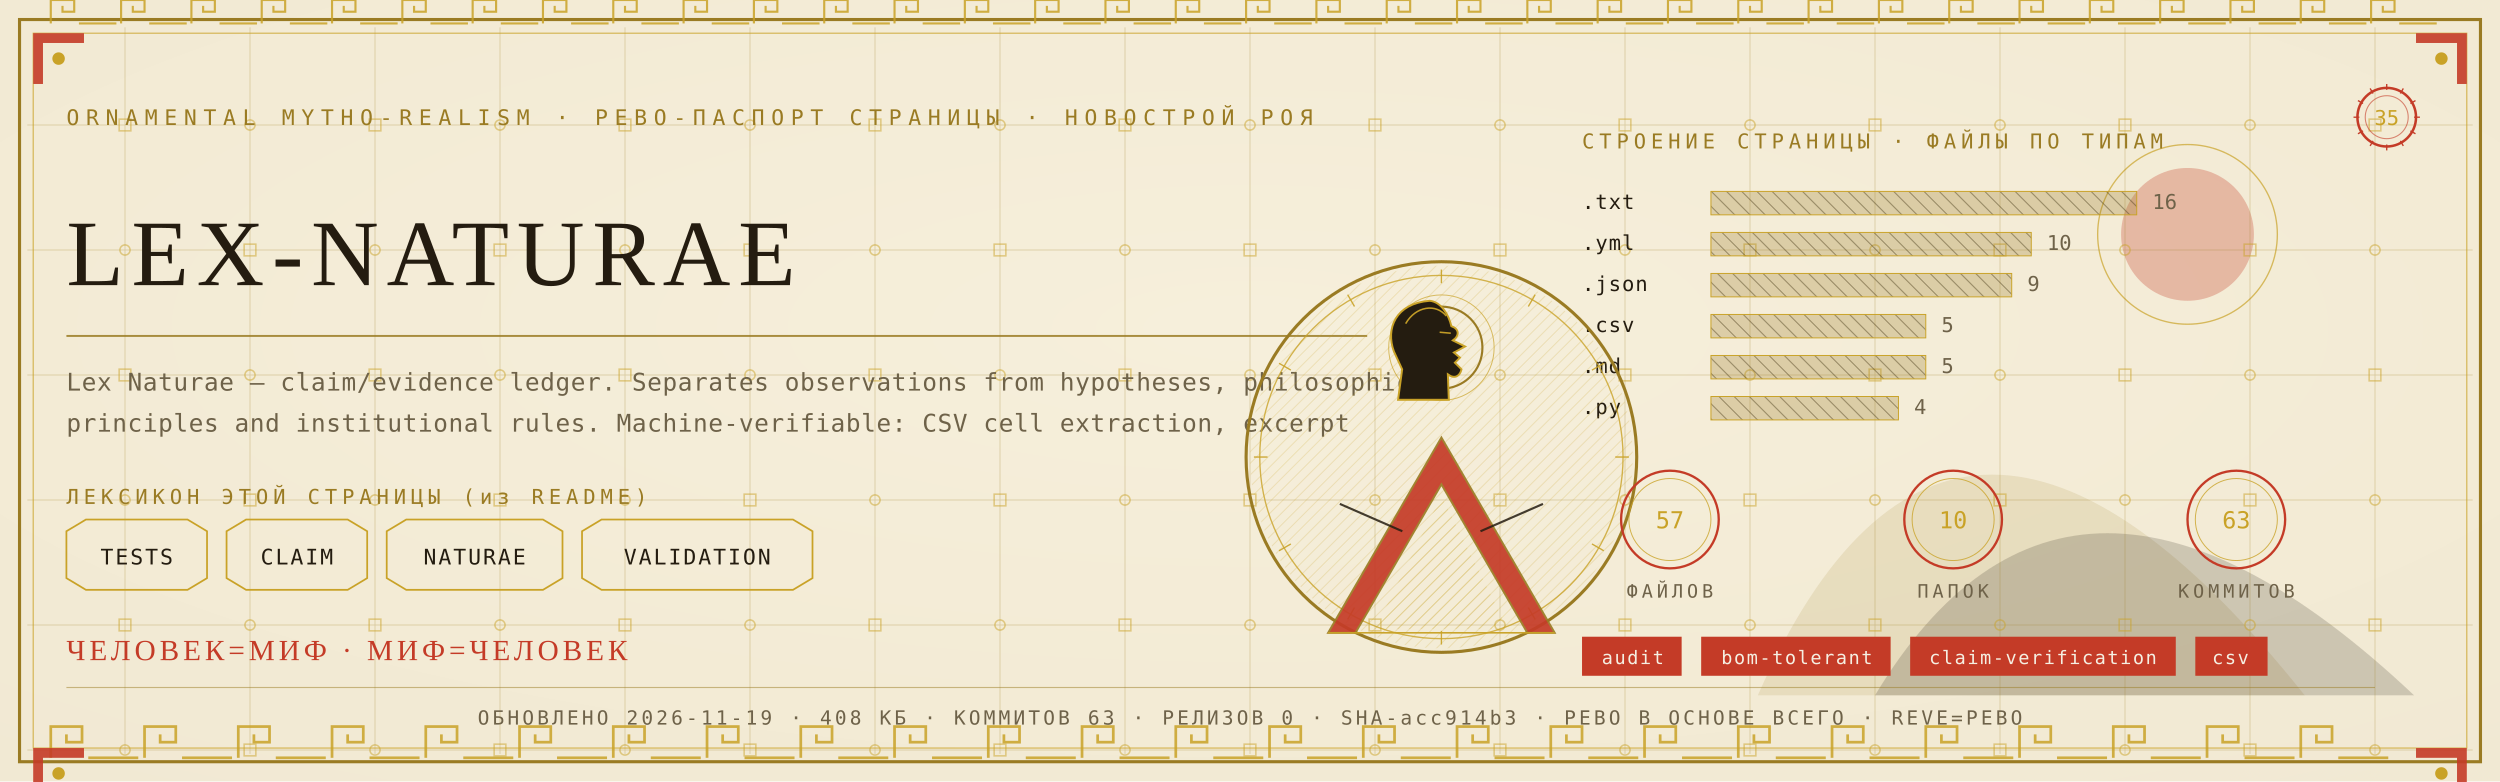
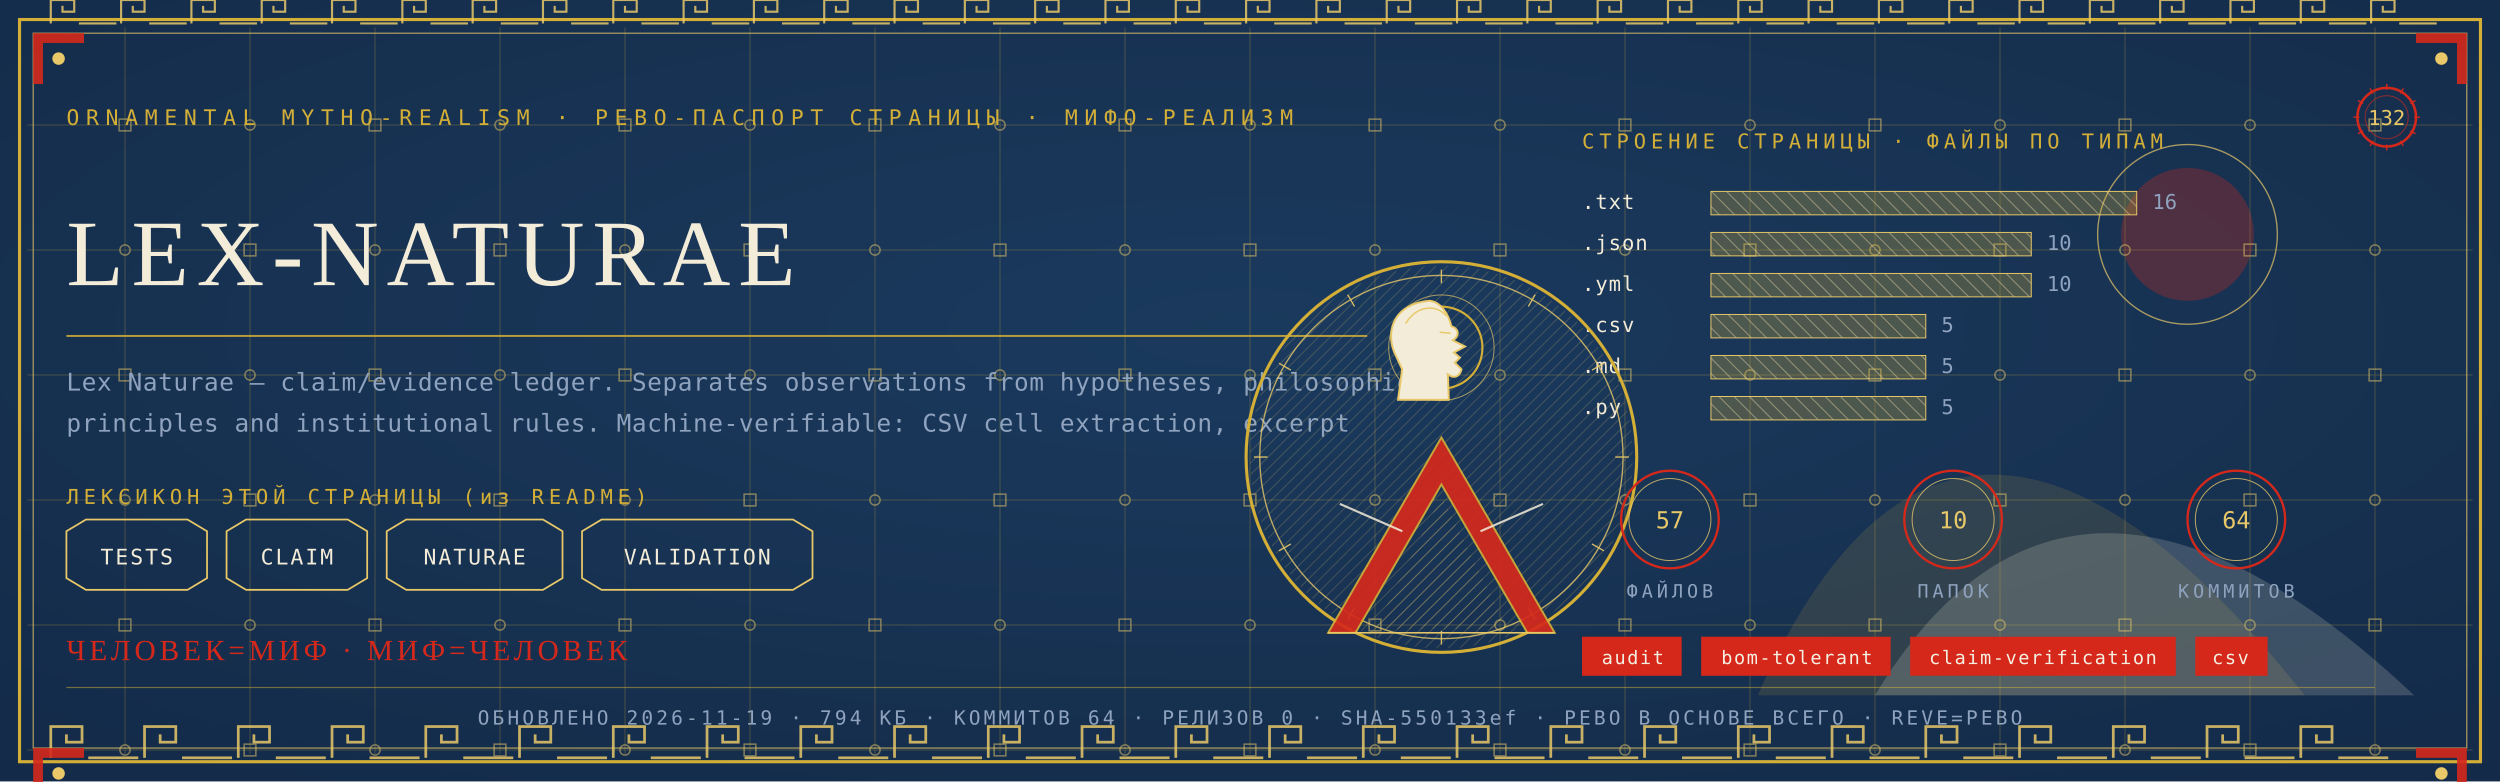
<svg xmlns="http://www.w3.org/2000/svg" viewBox="0 0 1280 400" width="1280" height="400">
  <defs>
-     <radialGradient id="rp35" cx="0.5" cy="0.42" r="1.1">
-       <stop offset="0" stop-color="#F6EFDC" />
-       <stop offset="1" stop-color="#EFE6CF" />
+     <radialGradient id="rp132" cx="0.5" cy="0.42" r="1.1">
+       <stop offset="0" stop-color="#1B3B5F" />
+       <stop offset="1" stop-color="#10243E" />
    </radialGradient>
    <pattern id="hatchm" width="4.2" height="4.2" patternUnits="userSpaceOnUse" patternTransform="rotate(45)">
      <rect width="4.2" height="4.2" fill="none" />
-       <line x1="0" y1="0" x2="0" y2="4.2" stroke="#C9A227" stroke-width="0.5" />
+       <line x1="0" y1="0" x2="0" y2="4.2" stroke="#E8C868" stroke-width="0.5" />
    </pattern>
    <pattern id="hatchv" width="5.5" height="5.5" patternUnits="userSpaceOnUse" patternTransform="rotate(-45)">
      <rect width="5.5" height="5.5" fill="none" />
-       <line x1="0" y1="0" x2="0" y2="5.5" stroke="#241C10" stroke-width="0.5" />
+       <line x1="0" y1="0" x2="0" y2="5.5" stroke="#F3ECD9" stroke-width="0.5" />
    </pattern>
  </defs>
-   <rect width="1280" height="400" fill="#EFE6CF" />
-   <rect width="1280" height="400" fill="url(#rp35)" opacity="0.94" />
-   <path d="M 900 356 Q 1000 130 1180 356 Z" fill="#9A7B23" opacity="0.14" />
-   <path d="M 960 356 Q 1060 190 1236 356 Z" fill="#241C10" opacity="0.18" />
-   <circle cx="1120" cy="120" r="34" fill="#C43B27" opacity="0.30" />
-   <circle cx="1120" cy="120" r="46" fill="none" stroke="#C9A227" stroke-width="0.7" opacity="0.7" />
-   <g stroke="#9A7B23" stroke-width="0.45" opacity="0.30">
+   <rect width="1280" height="400" fill="#10243E" />
+   <rect width="1280" height="400" fill="url(#rp132)" opacity="0.94" />
+   <path d="M 900 356 Q 1000 130 1180 356 Z" fill="#D4AF37" opacity="0.14" />
+   <path d="M 960 356 Q 1060 190 1236 356 Z" fill="#F3ECD9" opacity="0.18" />
+   <circle cx="1120" cy="120" r="34" fill="#D5281B" opacity="0.30" />
+   <circle cx="1120" cy="120" r="46" fill="none" stroke="#E8C868" stroke-width="0.7" opacity="0.7" />
+   <g stroke="#D4AF37" stroke-width="0.45" opacity="0.30">
    <line x1="64" y1="14" x2="64" y2="386" />
    <line x1="128" y1="14" x2="128" y2="386" />
    <line x1="192" y1="14" x2="192" y2="386" />
    <line x1="256" y1="14" x2="256" y2="386" />
    <line x1="320" y1="14" x2="320" y2="386" />
    <line x1="384" y1="14" x2="384" y2="386" />
    <line x1="448" y1="14" x2="448" y2="386" />
    <line x1="512" y1="14" x2="512" y2="386" />
    <line x1="576" y1="14" x2="576" y2="386" />
    <line x1="640" y1="14" x2="640" y2="386" />
    <line x1="704" y1="14" x2="704" y2="386" />
    <line x1="768" y1="14" x2="768" y2="386" />
    <line x1="832" y1="14" x2="832" y2="386" />
    <line x1="896" y1="14" x2="896" y2="386" />
    <line x1="960" y1="14" x2="960" y2="386" />
    <line x1="1024" y1="14" x2="1024" y2="386" />
    <line x1="1088" y1="14" x2="1088" y2="386" />
    <line x1="1152" y1="14" x2="1152" y2="386" />
    <line x1="1216" y1="14" x2="1216" y2="386" />
    <line x1="14" y1="64" x2="1266" y2="64" />
    <line x1="14" y1="128" x2="1266" y2="128" />
    <line x1="14" y1="192" x2="1266" y2="192" />
    <line x1="14" y1="256" x2="1266" y2="256" />
    <line x1="14" y1="320" x2="1266" y2="320" />
    <line x1="14" y1="384" x2="1266" y2="384" />
  </g>
-   <g fill="none" stroke="#C9A227" stroke-width="0.8" opacity="0.5">
+   <g fill="none" stroke="#E8C868" stroke-width="0.8" opacity="0.5">
    <rect x="61" y="61" width="6" height="6" />
    <circle cx="64" cy="128" r="2.6" />
    <rect x="61" y="189" width="6" height="6" />
    <circle cx="64" cy="256" r="2.6" />
    <rect x="61" y="317" width="6" height="6" />
    <circle cx="64" cy="384" r="2.6" />
    <circle cx="128" cy="64" r="2.6" />
    <rect x="125" y="125" width="6" height="6" />
    <circle cx="128" cy="192" r="2.6" />
    <rect x="125" y="253" width="6" height="6" />
    <circle cx="128" cy="320" r="2.6" />
    <rect x="125" y="381" width="6" height="6" />
    <rect x="189" y="61" width="6" height="6" />
    <circle cx="192" cy="128" r="2.6" />
    <rect x="189" y="189" width="6" height="6" />
    <circle cx="192" cy="256" r="2.6" />
    <rect x="189" y="317" width="6" height="6" />
    <circle cx="192" cy="384" r="2.6" />
    <circle cx="256" cy="64" r="2.6" />
    <rect x="253" y="125" width="6" height="6" />
    <circle cx="256" cy="192" r="2.6" />
    <rect x="253" y="253" width="6" height="6" />
    <circle cx="256" cy="320" r="2.6" />
    <rect x="253" y="381" width="6" height="6" />
    <rect x="317" y="61" width="6" height="6" />
    <circle cx="320" cy="128" r="2.6" />
    <rect x="317" y="189" width="6" height="6" />
    <circle cx="320" cy="256" r="2.6" />
    <rect x="317" y="317" width="6" height="6" />
    <circle cx="320" cy="384" r="2.6" />
    <circle cx="384" cy="64" r="2.6" />
    <rect x="381" y="125" width="6" height="6" />
    <circle cx="384" cy="192" r="2.6" />
    <rect x="381" y="253" width="6" height="6" />
    <circle cx="384" cy="320" r="2.6" />
    <rect x="381" y="381" width="6" height="6" />
    <rect x="445" y="61" width="6" height="6" />
    <circle cx="448" cy="128" r="2.6" />
    <rect x="445" y="189" width="6" height="6" />
    <circle cx="448" cy="256" r="2.6" />
    <rect x="445" y="317" width="6" height="6" />
    <circle cx="448" cy="384" r="2.6" />
    <circle cx="512" cy="64" r="2.6" />
    <rect x="509" y="125" width="6" height="6" />
    <circle cx="512" cy="192" r="2.6" />
    <rect x="509" y="253" width="6" height="6" />
    <circle cx="512" cy="320" r="2.6" />
    <rect x="509" y="381" width="6" height="6" />
    <rect x="573" y="61" width="6" height="6" />
    <circle cx="576" cy="128" r="2.6" />
    <rect x="573" y="189" width="6" height="6" />
    <circle cx="576" cy="256" r="2.6" />
    <rect x="573" y="317" width="6" height="6" />
    <circle cx="576" cy="384" r="2.6" />
    <circle cx="640" cy="64" r="2.6" />
    <rect x="637" y="125" width="6" height="6" />
    <circle cx="640" cy="192" r="2.6" />
    <rect x="637" y="253" width="6" height="6" />
    <circle cx="640" cy="320" r="2.6" />
    <rect x="637" y="381" width="6" height="6" />
    <rect x="701" y="61" width="6" height="6" />
    <circle cx="704" cy="128" r="2.6" />
    <rect x="701" y="189" width="6" height="6" />
    <circle cx="704" cy="256" r="2.6" />
    <rect x="701" y="317" width="6" height="6" />
    <circle cx="704" cy="384" r="2.6" />
    <circle cx="768" cy="64" r="2.6" />
    <rect x="765" y="125" width="6" height="6" />
    <circle cx="768" cy="192" r="2.6" />
    <rect x="765" y="253" width="6" height="6" />
    <circle cx="768" cy="320" r="2.6" />
    <rect x="765" y="381" width="6" height="6" />
    <rect x="829" y="61" width="6" height="6" />
    <circle cx="832" cy="128" r="2.6" />
    <rect x="829" y="189" width="6" height="6" />
    <circle cx="832" cy="256" r="2.6" />
    <rect x="829" y="317" width="6" height="6" />
    <circle cx="832" cy="384" r="2.6" />
    <circle cx="896" cy="64" r="2.6" />
    <rect x="893" y="125" width="6" height="6" />
    <circle cx="896" cy="192" r="2.6" />
    <rect x="893" y="253" width="6" height="6" />
    <circle cx="896" cy="320" r="2.6" />
    <rect x="893" y="381" width="6" height="6" />
    <rect x="957" y="61" width="6" height="6" />
    <circle cx="960" cy="128" r="2.6" />
    <rect x="957" y="189" width="6" height="6" />
    <circle cx="960" cy="256" r="2.6" />
    <rect x="957" y="317" width="6" height="6" />
    <circle cx="960" cy="384" r="2.6" />
    <circle cx="1024" cy="64" r="2.6" />
    <rect x="1021" y="125" width="6" height="6" />
    <circle cx="1024" cy="192" r="2.6" />
    <rect x="1021" y="253" width="6" height="6" />
    <circle cx="1024" cy="320" r="2.6" />
    <rect x="1021" y="381" width="6" height="6" />
    <rect x="1085" y="61" width="6" height="6" />
    <circle cx="1088" cy="128" r="2.6" />
    <rect x="1085" y="189" width="6" height="6" />
    <circle cx="1088" cy="256" r="2.6" />
    <rect x="1085" y="317" width="6" height="6" />
    <circle cx="1088" cy="384" r="2.6" />
    <circle cx="1152" cy="64" r="2.6" />
    <rect x="1149" y="125" width="6" height="6" />
    <circle cx="1152" cy="192" r="2.6" />
    <rect x="1149" y="253" width="6" height="6" />
    <circle cx="1152" cy="320" r="2.6" />
    <rect x="1149" y="381" width="6" height="6" />
    <rect x="1213" y="61" width="6" height="6" />
    <circle cx="1216" cy="128" r="2.6" />
    <rect x="1213" y="189" width="6" height="6" />
    <circle cx="1216" cy="256" r="2.6" />
    <rect x="1213" y="317" width="6" height="6" />
    <circle cx="1216" cy="384" r="2.6" />
  </g>
-   <rect x="10" y="10" width="1260" height="380" fill="none" stroke="#9A7B23" stroke-width="1.6" />
-   <rect x="17" y="17" width="1246" height="366" fill="none" stroke="#C9A227" stroke-width="0.6" opacity="0.75" />
-   <g fill="none" stroke="#C9A227" stroke-width="1.4" opacity="0.85">
+   <rect x="10" y="10" width="1260" height="380" fill="none" stroke="#D4AF37" stroke-width="1.6" />
+   <rect x="17" y="17" width="1246" height="366" fill="none" stroke="#E8C868" stroke-width="0.6" opacity="0.75" />
+   <g fill="none" stroke="#E8C868" stroke-width="1.4" opacity="0.85">
    <path d="M 26 388 L 26 372 L 42 372 L 42 380.0 L 34.0 380.0 L 34.0 376.0" />
    <line x1="45.2" y1="388" x2="70.8" y2="388" />
    <path d="M 74 388 L 74 372 L 90 372 L 90 380.0 L 82.0 380.0 L 82.0 376.0" />
    <line x1="93.2" y1="388" x2="118.8" y2="388" />
    <path d="M 122 388 L 122 372 L 138 372 L 138 380.0 L 130.0 380.0 L 130.0 376.0" />
    <line x1="141.2" y1="388" x2="166.8" y2="388" />
    <path d="M 170 388 L 170 372 L 186 372 L 186 380.0 L 178.0 380.0 L 178.0 376.0" />
    <line x1="189.2" y1="388" x2="214.8" y2="388" />
    <path d="M 218 388 L 218 372 L 234 372 L 234 380.0 L 226.0 380.0 L 226.0 376.0" />
    <line x1="237.2" y1="388" x2="262.8" y2="388" />
    <path d="M 266 388 L 266 372 L 282 372 L 282 380.0 L 274.0 380.0 L 274.0 376.0" />
    <line x1="285.2" y1="388" x2="310.8" y2="388" />
    <path d="M 314 388 L 314 372 L 330 372 L 330 380.0 L 322.0 380.0 L 322.0 376.0" />
    <line x1="333.2" y1="388" x2="358.8" y2="388" />
    <path d="M 362 388 L 362 372 L 378 372 L 378 380.0 L 370.0 380.0 L 370.0 376.0" />
    <line x1="381.2" y1="388" x2="406.8" y2="388" />
    <path d="M 410 388 L 410 372 L 426 372 L 426 380.0 L 418.0 380.0 L 418.0 376.0" />
    <line x1="429.2" y1="388" x2="454.8" y2="388" />
    <path d="M 458 388 L 458 372 L 474 372 L 474 380.0 L 466.0 380.0 L 466.0 376.0" />
    <line x1="477.2" y1="388" x2="502.8" y2="388" />
    <path d="M 506 388 L 506 372 L 522 372 L 522 380.0 L 514.0 380.0 L 514.0 376.0" />
    <line x1="525.2" y1="388" x2="550.8" y2="388" />
    <path d="M 554 388 L 554 372 L 570 372 L 570 380.0 L 562.0 380.0 L 562.0 376.0" />
    <line x1="573.2" y1="388" x2="598.8" y2="388" />
    <path d="M 602 388 L 602 372 L 618 372 L 618 380.0 L 610.0 380.0 L 610.0 376.0" />
    <line x1="621.2" y1="388" x2="646.8" y2="388" />
    <path d="M 650 388 L 650 372 L 666 372 L 666 380.0 L 658.0 380.0 L 658.0 376.0" />
    <line x1="669.2" y1="388" x2="694.8" y2="388" />
    <path d="M 698 388 L 698 372 L 714 372 L 714 380.0 L 706.0 380.0 L 706.0 376.0" />
    <line x1="717.2" y1="388" x2="742.8" y2="388" />
    <path d="M 746 388 L 746 372 L 762 372 L 762 380.0 L 754.0 380.0 L 754.0 376.0" />
    <line x1="765.2" y1="388" x2="790.8" y2="388" />
    <path d="M 794 388 L 794 372 L 810 372 L 810 380.0 L 802.0 380.0 L 802.0 376.0" />
    <line x1="813.2" y1="388" x2="838.8" y2="388" />
    <path d="M 842 388 L 842 372 L 858 372 L 858 380.0 L 850.0 380.0 L 850.0 376.0" />
    <line x1="861.2" y1="388" x2="886.8" y2="388" />
    <path d="M 890 388 L 890 372 L 906 372 L 906 380.0 L 898.0 380.0 L 898.0 376.0" />
    <line x1="909.2" y1="388" x2="934.8" y2="388" />
    <path d="M 938 388 L 938 372 L 954 372 L 954 380.0 L 946.0 380.0 L 946.0 376.0" />
    <line x1="957.2" y1="388" x2="982.8" y2="388" />
    <path d="M 986 388 L 986 372 L 1002 372 L 1002 380.0 L 994.0 380.0 L 994.0 376.0" />
    <line x1="1005.2" y1="388" x2="1030.8" y2="388" />
    <path d="M 1034 388 L 1034 372 L 1050 372 L 1050 380.0 L 1042.0 380.0 L 1042.0 376.0" />
    <line x1="1053.2" y1="388" x2="1078.8" y2="388" />
    <path d="M 1082 388 L 1082 372 L 1098 372 L 1098 380.0 L 1090.0 380.0 L 1090.0 376.0" />
    <line x1="1101.2" y1="388" x2="1126.8" y2="388" />
    <path d="M 1130 388 L 1130 372 L 1146 372 L 1146 380.0 L 1138.0 380.0 L 1138.0 376.0" />
    <line x1="1149.2" y1="388" x2="1174.8" y2="388" />
    <path d="M 1178 388 L 1178 372 L 1194 372 L 1194 380.0 L 1186.0 380.0 L 1186.0 376.0" />
    <line x1="1197.2" y1="388" x2="1222.8" y2="388" />
  </g>
-   <g fill="none" stroke="#C9A227" stroke-width="1.1" opacity="0.85">
+   <g fill="none" stroke="#E8C868" stroke-width="1.1" opacity="0.85">
    <path d="M 26 12 L 26 0 L 38 0 L 38 6.0 L 32.0 6.0 L 32.0 3.0" />
    <line x1="40.4" y1="12" x2="59.6" y2="12" />
    <path d="M 62 12 L 62 0 L 74 0 L 74 6.0 L 68.0 6.0 L 68.0 3.0" />
    <line x1="76.4" y1="12" x2="95.6" y2="12" />
    <path d="M 98 12 L 98 0 L 110 0 L 110 6.0 L 104.0 6.0 L 104.0 3.0" />
    <line x1="112.4" y1="12" x2="131.6" y2="12" />
    <path d="M 134 12 L 134 0 L 146 0 L 146 6.0 L 140.0 6.0 L 140.0 3.0" />
    <line x1="148.4" y1="12" x2="167.6" y2="12" />
    <path d="M 170 12 L 170 0 L 182 0 L 182 6.0 L 176.0 6.0 L 176.0 3.0" />
    <line x1="184.4" y1="12" x2="203.6" y2="12" />
    <path d="M 206 12 L 206 0 L 218 0 L 218 6.0 L 212.0 6.0 L 212.0 3.0" />
    <line x1="220.4" y1="12" x2="239.6" y2="12" />
    <path d="M 242 12 L 242 0 L 254 0 L 254 6.0 L 248.0 6.0 L 248.0 3.0" />
    <line x1="256.4" y1="12" x2="275.6" y2="12" />
    <path d="M 278 12 L 278 0 L 290 0 L 290 6.0 L 284.0 6.0 L 284.0 3.0" />
    <line x1="292.4" y1="12" x2="311.6" y2="12" />
    <path d="M 314 12 L 314 0 L 326 0 L 326 6.0 L 320.0 6.0 L 320.0 3.0" />
    <line x1="328.4" y1="12" x2="347.6" y2="12" />
    <path d="M 350 12 L 350 0 L 362 0 L 362 6.0 L 356.0 6.0 L 356.0 3.0" />
    <line x1="364.4" y1="12" x2="383.6" y2="12" />
    <path d="M 386 12 L 386 0 L 398 0 L 398 6.0 L 392.0 6.0 L 392.0 3.0" />
    <line x1="400.4" y1="12" x2="419.6" y2="12" />
    <path d="M 422 12 L 422 0 L 434 0 L 434 6.0 L 428.0 6.0 L 428.0 3.0" />
    <line x1="436.4" y1="12" x2="455.6" y2="12" />
    <path d="M 458 12 L 458 0 L 470 0 L 470 6.0 L 464.0 6.0 L 464.0 3.0" />
    <line x1="472.4" y1="12" x2="491.6" y2="12" />
    <path d="M 494 12 L 494 0 L 506 0 L 506 6.0 L 500.0 6.0 L 500.0 3.0" />
    <line x1="508.4" y1="12" x2="527.6" y2="12" />
    <path d="M 530 12 L 530 0 L 542 0 L 542 6.0 L 536.0 6.0 L 536.0 3.0" />
    <line x1="544.4" y1="12" x2="563.6" y2="12" />
    <path d="M 566 12 L 566 0 L 578 0 L 578 6.0 L 572.0 6.0 L 572.0 3.0" />
    <line x1="580.4" y1="12" x2="599.6" y2="12" />
    <path d="M 602 12 L 602 0 L 614 0 L 614 6.0 L 608.0 6.0 L 608.0 3.0" />
    <line x1="616.4" y1="12" x2="635.6" y2="12" />
    <path d="M 638 12 L 638 0 L 650 0 L 650 6.0 L 644.0 6.0 L 644.0 3.0" />
    <line x1="652.4" y1="12" x2="671.6" y2="12" />
    <path d="M 674 12 L 674 0 L 686 0 L 686 6.0 L 680.0 6.0 L 680.0 3.0" />
    <line x1="688.4" y1="12" x2="707.6" y2="12" />
    <path d="M 710 12 L 710 0 L 722 0 L 722 6.0 L 716.0 6.0 L 716.0 3.0" />
    <line x1="724.4" y1="12" x2="743.6" y2="12" />
    <path d="M 746 12 L 746 0 L 758 0 L 758 6.0 L 752.0 6.0 L 752.0 3.0" />
    <line x1="760.4" y1="12" x2="779.6" y2="12" />
    <path d="M 782 12 L 782 0 L 794 0 L 794 6.0 L 788.0 6.0 L 788.0 3.0" />
    <line x1="796.4" y1="12" x2="815.6" y2="12" />
    <path d="M 818 12 L 818 0 L 830 0 L 830 6.0 L 824.0 6.0 L 824.0 3.0" />
    <line x1="832.4" y1="12" x2="851.6" y2="12" />
    <path d="M 854 12 L 854 0 L 866 0 L 866 6.0 L 860.0 6.0 L 860.0 3.0" />
    <line x1="868.4" y1="12" x2="887.6" y2="12" />
    <path d="M 890 12 L 890 0 L 902 0 L 902 6.0 L 896.0 6.0 L 896.0 3.0" />
    <line x1="904.4" y1="12" x2="923.6" y2="12" />
    <path d="M 926 12 L 926 0 L 938 0 L 938 6.0 L 932.0 6.0 L 932.0 3.0" />
    <line x1="940.4" y1="12" x2="959.6" y2="12" />
    <path d="M 962 12 L 962 0 L 974 0 L 974 6.0 L 968.0 6.0 L 968.0 3.0" />
    <line x1="976.4" y1="12" x2="995.6" y2="12" />
    <path d="M 998 12 L 998 0 L 1010 0 L 1010 6.0 L 1004.0 6.0 L 1004.0 3.0" />
    <line x1="1012.4" y1="12" x2="1031.6" y2="12" />
    <path d="M 1034 12 L 1034 0 L 1046 0 L 1046 6.0 L 1040.0 6.0 L 1040.0 3.0" />
    <line x1="1048.4" y1="12" x2="1067.6" y2="12" />
    <path d="M 1070 12 L 1070 0 L 1082 0 L 1082 6.0 L 1076.0 6.0 L 1076.0 3.0" />
    <line x1="1084.4" y1="12" x2="1103.6" y2="12" />
    <path d="M 1106 12 L 1106 0 L 1118 0 L 1118 6.0 L 1112.0 6.0 L 1112.0 3.0" />
    <line x1="1120.4" y1="12" x2="1139.6" y2="12" />
    <path d="M 1142 12 L 1142 0 L 1154 0 L 1154 6.0 L 1148.0 6.0 L 1148.0 3.0" />
    <line x1="1156.4" y1="12" x2="1175.6" y2="12" />
    <path d="M 1178 12 L 1178 0 L 1190 0 L 1190 6.0 L 1184.0 6.0 L 1184.0 3.0" />
    <line x1="1192.4" y1="12" x2="1211.6" y2="12" />
    <path d="M 1214 12 L 1214 0 L 1226 0 L 1226 6.0 L 1220.0 6.0 L 1220.0 3.0" />
    <line x1="1228.4" y1="12" x2="1247.6" y2="12" />
  </g>
  <g transform="translate(17,17) scale(1,1)">
-     <path d="M 0 0 L 26 0 L 26 5 L 5 5 L 5 26 L 0 26 Z" fill="#C43B27" opacity="0.9" />
-     <circle cx="13" cy="13" r="3.2" fill="#C9A227" />
+     <path d="M 0 0 L 26 0 L 26 5 L 5 5 L 5 26 L 0 26 Z" fill="#D5281B" opacity="0.9" />
+     <circle cx="13" cy="13" r="3.2" fill="#E8C868" />
  </g>
  <g transform="translate(1263,17) scale(-1,1)">
-     <path d="M 0 0 L 26 0 L 26 5 L 5 5 L 5 26 L 0 26 Z" fill="#C43B27" opacity="0.9" />
-     <circle cx="13" cy="13" r="3.2" fill="#C9A227" />
+     <path d="M 0 0 L 26 0 L 26 5 L 5 5 L 5 26 L 0 26 Z" fill="#D5281B" opacity="0.9" />
+     <circle cx="13" cy="13" r="3.2" fill="#E8C868" />
  </g>
  <g transform="translate(17,383) scale(1,1)">
-     <path d="M 0 0 L 26 0 L 26 5 L 5 5 L 5 26 L 0 26 Z" fill="#C43B27" opacity="0.9" />
-     <circle cx="13" cy="13" r="3.2" fill="#C9A227" />
+     <path d="M 0 0 L 26 0 L 26 5 L 5 5 L 5 26 L 0 26 Z" fill="#D5281B" opacity="0.9" />
+     <circle cx="13" cy="13" r="3.2" fill="#E8C868" />
  </g>
  <g transform="translate(1263,383) scale(-1,1)">
-     <path d="M 0 0 L 26 0 L 26 5 L 5 5 L 5 26 L 0 26 Z" fill="#C43B27" opacity="0.9" />
-     <circle cx="13" cy="13" r="3.2" fill="#C9A227" />
-   </g>
-   <text x="34" y="64" font-family="'Cascadia Mono', ui-monospace, Consolas, monospace" font-size="11" fill="#9A7B23" letter-spacing="3.4">ORNAMENTAL MYTHO-REALISM · РЕВО-ПАСПОРТ СТРАНИЦЫ · НОВОСТРОЙ РОЯ</text>
+     <path d="M 0 0 L 26 0 L 26 5 L 5 5 L 5 26 L 0 26 Z" fill="#D5281B" opacity="0.9" />
+     <circle cx="13" cy="13" r="3.2" fill="#E8C868" />
+   </g>
+   <text x="34" y="64" font-family="'Cascadia Mono', ui-monospace, Consolas, monospace" font-size="11" fill="#D4AF37" letter-spacing="3.4">ORNAMENTAL MYTHO-REALISM · РЕВО-ПАСПОРТ СТРАНИЦЫ · МИФО-РЕАЛИЗМ</text>
  <g transform="translate(1222,60)">
-     <circle r="15" fill="none" stroke="#C43B27" stroke-width="1.3" />
-     <circle r="11" fill="none" stroke="#C43B27" stroke-width="0.55" opacity="0.6" />
-     <text y="4" text-anchor="middle" font-family="'Cascadia Mono', ui-monospace, Consolas, monospace" font-size="10.5" fill="#C9A227">35</text>
-     <g stroke="#C43B27" stroke-width="0.7">
+     <circle r="15" fill="none" stroke="#D5281B" stroke-width="1.3" />
+     <circle r="11" fill="none" stroke="#D5281B" stroke-width="0.55" opacity="0.6" />
+     <text y="4" text-anchor="middle" font-family="'Cascadia Mono', ui-monospace, Consolas, monospace" font-size="10.5" fill="#E8C868">132</text>
+     <g stroke="#D5281B" stroke-width="0.7">
      <line x1="0" y1="-17" x2="0" y2="-14" transform="rotate(0)" />
      <line x1="0" y1="-17" x2="0" y2="-14" transform="rotate(30)" />
      <line x1="0" y1="-17" x2="0" y2="-14" transform="rotate(60)" />
      <line x1="0" y1="-17" x2="0" y2="-14" transform="rotate(90)" />
      <line x1="0" y1="-17" x2="0" y2="-14" transform="rotate(120)" />
      <line x1="0" y1="-17" x2="0" y2="-14" transform="rotate(150)" />
      <line x1="0" y1="-17" x2="0" y2="-14" transform="rotate(180)" />
      <line x1="0" y1="-17" x2="0" y2="-14" transform="rotate(210)" />
      <line x1="0" y1="-17" x2="0" y2="-14" transform="rotate(240)" />
      <line x1="0" y1="-17" x2="0" y2="-14" transform="rotate(270)" />
      <line x1="0" y1="-17" x2="0" y2="-14" transform="rotate(300)" />
      <line x1="0" y1="-17" x2="0" y2="-14" transform="rotate(330)" />
    </g>
  </g>
-   <text x="34" y="146" font-family="Georgia, 'Times New Roman', serif" font-size="48.0" fill="#241C10" letter-spacing="4">LEX-NATURAE</text>
-   <line x1="34" y1="172" x2="700" y2="172" stroke="#9A7B23" stroke-width="1" opacity="0.85" />
-   <text x="34" y="200" font-family="'Cascadia Mono', ui-monospace, Consolas, monospace" font-size="12.5" fill="#6E6249" letter-spacing="0.3">Lex Naturae — claim/evidence ledger. Separates observations from hypotheses, philosophical</text>
-   <text x="34" y="221" font-family="'Cascadia Mono', ui-monospace, Consolas, monospace" font-size="12.5" fill="#6E6249" letter-spacing="0.3">principles and institutional rules. Machine-verifiable: CSV cell extraction, excerpt</text>
-   <text x="34" y="258" font-family="'Cascadia Mono', ui-monospace, Consolas, monospace" font-size="10.5" fill="#9A7B23" letter-spacing="2.5">ЛЕКСИКОН ЭТОЙ СТРАНИЦЫ (из README)</text>
-   <path d="M 34 272 L 44 266 L 96 266 L 106 272 L 106 296 L 96 302 L 44 302 L 34 296 Z" fill="none" stroke="#C9A227" stroke-width="0.9" />
-   <text x="70" y="289" text-anchor="middle" font-family="'Cascadia Mono', ui-monospace, Consolas, monospace" font-size="11" fill="#241C10" letter-spacing="1">TESTS</text>
-   <path d="M 116 272 L 126 266 L 178 266 L 188 272 L 188 296 L 178 302 L 126 302 L 116 296 Z" fill="none" stroke="#C9A227" stroke-width="0.9" />
-   <text x="152" y="289" text-anchor="middle" font-family="'Cascadia Mono', ui-monospace, Consolas, monospace" font-size="11" fill="#241C10" letter-spacing="1">CLAIM</text>
-   <path d="M 198 272 L 208 266 L 278 266 L 288 272 L 288 296 L 278 302 L 208 302 L 198 296 Z" fill="none" stroke="#C9A227" stroke-width="0.9" />
-   <text x="243" y="289" text-anchor="middle" font-family="'Cascadia Mono', ui-monospace, Consolas, monospace" font-size="11" fill="#241C10" letter-spacing="1">NATURAE</text>
-   <path d="M 298 272 L 308 266 L 406 266 L 416 272 L 416 296 L 406 302 L 308 302 L 298 296 Z" fill="none" stroke="#C9A227" stroke-width="0.9" />
-   <text x="357" y="289" text-anchor="middle" font-family="'Cascadia Mono', ui-monospace, Consolas, monospace" font-size="11" fill="#241C10" letter-spacing="1">VALIDATION</text>
-   <text x="810" y="76" font-family="'Cascadia Mono', ui-monospace, Consolas, monospace" font-size="10.5" fill="#9A7B23" letter-spacing="2.5">СТРОЕНИЕ СТРАНИЦЫ · ФАЙЛЫ ПО ТИПАМ</text>
-   <text x="810" y="107" font-family="'Cascadia Mono', ui-monospace, Consolas, monospace" font-size="10.5" fill="#241C10" letter-spacing="0.5">.txt</text>
+   <text x="34" y="146" font-family="Georgia, 'Times New Roman', serif" font-size="48.0" fill="#F3ECD9" letter-spacing="4">LEX-NATURAE</text>
+   <line x1="34" y1="172" x2="700" y2="172" stroke="#D4AF37" stroke-width="1" opacity="0.85" />
+   <text x="34" y="200" font-family="'Cascadia Mono', ui-monospace, Consolas, monospace" font-size="12.5" fill="#8FA3BF" letter-spacing="0.3">Lex Naturae — claim/evidence ledger. Separates observations from hypotheses, philosophical</text>
+   <text x="34" y="221" font-family="'Cascadia Mono', ui-monospace, Consolas, monospace" font-size="12.5" fill="#8FA3BF" letter-spacing="0.3">principles and institutional rules. Machine-verifiable: CSV cell extraction, excerpt</text>
+   <text x="34" y="258" font-family="'Cascadia Mono', ui-monospace, Consolas, monospace" font-size="10.5" fill="#D4AF37" letter-spacing="2.5">ЛЕКСИКОН ЭТОЙ СТРАНИЦЫ (из README)</text>
+   <path d="M 34 272 L 44 266 L 96 266 L 106 272 L 106 296 L 96 302 L 44 302 L 34 296 Z" fill="none" stroke="#E8C868" stroke-width="0.9" />
+   <text x="70" y="289" text-anchor="middle" font-family="'Cascadia Mono', ui-monospace, Consolas, monospace" font-size="11" fill="#F3ECD9" letter-spacing="1">TESTS</text>
+   <path d="M 116 272 L 126 266 L 178 266 L 188 272 L 188 296 L 178 302 L 126 302 L 116 296 Z" fill="none" stroke="#E8C868" stroke-width="0.9" />
+   <text x="152" y="289" text-anchor="middle" font-family="'Cascadia Mono', ui-monospace, Consolas, monospace" font-size="11" fill="#F3ECD9" letter-spacing="1">CLAIM</text>
+   <path d="M 198 272 L 208 266 L 278 266 L 288 272 L 288 296 L 278 302 L 208 302 L 198 296 Z" fill="none" stroke="#E8C868" stroke-width="0.9" />
+   <text x="243" y="289" text-anchor="middle" font-family="'Cascadia Mono', ui-monospace, Consolas, monospace" font-size="11" fill="#F3ECD9" letter-spacing="1">NATURAE</text>
+   <path d="M 298 272 L 308 266 L 406 266 L 416 272 L 416 296 L 406 302 L 308 302 L 298 296 Z" fill="none" stroke="#E8C868" stroke-width="0.9" />
+   <text x="357" y="289" text-anchor="middle" font-family="'Cascadia Mono', ui-monospace, Consolas, monospace" font-size="11" fill="#F3ECD9" letter-spacing="1">VALIDATION</text>
+   <text x="810" y="76" font-family="'Cascadia Mono', ui-monospace, Consolas, monospace" font-size="10.5" fill="#D4AF37" letter-spacing="2.5">СТРОЕНИЕ СТРАНИЦЫ · ФАЙЛЫ ПО ТИПАМ</text>
+   <text x="810" y="107" font-family="'Cascadia Mono', ui-monospace, Consolas, monospace" font-size="10.5" fill="#F3ECD9" letter-spacing="0.5">.txt</text>
  <rect x="876" y="98" width="218" height="12" fill="url(#hatchv)" opacity="0.9" />
-   <rect x="876" y="98" width="218" height="12" fill="#9A7B23" opacity="0.28" />
-   <rect x="876" y="98" width="218" height="12" fill="none" stroke="#C9A227" stroke-width="0.5" />
-   <text x="1102" y="107" font-family="'Cascadia Mono', ui-monospace, Consolas, monospace" font-size="10.5" fill="#6E6249">16</text>
-   <text x="810" y="128" font-family="'Cascadia Mono', ui-monospace, Consolas, monospace" font-size="10.5" fill="#241C10" letter-spacing="0.5">.yml</text>
+   <rect x="876" y="98" width="218" height="12" fill="#D4AF37" opacity="0.28" />
+   <rect x="876" y="98" width="218" height="12" fill="none" stroke="#E8C868" stroke-width="0.5" />
+   <text x="1102" y="107" font-family="'Cascadia Mono', ui-monospace, Consolas, monospace" font-size="10.5" fill="#8FA3BF">16</text>
+   <text x="810" y="128" font-family="'Cascadia Mono', ui-monospace, Consolas, monospace" font-size="10.5" fill="#F3ECD9" letter-spacing="0.5">.json</text>
  <rect x="876" y="119" width="164" height="12" fill="url(#hatchv)" opacity="0.9" />
-   <rect x="876" y="119" width="164" height="12" fill="#9A7B23" opacity="0.28" />
-   <rect x="876" y="119" width="164" height="12" fill="none" stroke="#C9A227" stroke-width="0.5" />
-   <text x="1048" y="128" font-family="'Cascadia Mono', ui-monospace, Consolas, monospace" font-size="10.5" fill="#6E6249">10</text>
-   <text x="810" y="149" font-family="'Cascadia Mono', ui-monospace, Consolas, monospace" font-size="10.5" fill="#241C10" letter-spacing="0.5">.json</text>
-   <rect x="876" y="140" width="154" height="12" fill="url(#hatchv)" opacity="0.9" />
-   <rect x="876" y="140" width="154" height="12" fill="#9A7B23" opacity="0.28" />
-   <rect x="876" y="140" width="154" height="12" fill="none" stroke="#C9A227" stroke-width="0.5" />
-   <text x="1038" y="149" font-family="'Cascadia Mono', ui-monospace, Consolas, monospace" font-size="10.5" fill="#6E6249">9</text>
-   <text x="810" y="170" font-family="'Cascadia Mono', ui-monospace, Consolas, monospace" font-size="10.5" fill="#241C10" letter-spacing="0.5">.csv</text>
+   <rect x="876" y="119" width="164" height="12" fill="#D4AF37" opacity="0.28" />
+   <rect x="876" y="119" width="164" height="12" fill="none" stroke="#E8C868" stroke-width="0.5" />
+   <text x="1048" y="128" font-family="'Cascadia Mono', ui-monospace, Consolas, monospace" font-size="10.5" fill="#8FA3BF">10</text>
+   <text x="810" y="149" font-family="'Cascadia Mono', ui-monospace, Consolas, monospace" font-size="10.5" fill="#F3ECD9" letter-spacing="0.5">.yml</text>
+   <rect x="876" y="140" width="164" height="12" fill="url(#hatchv)" opacity="0.9" />
+   <rect x="876" y="140" width="164" height="12" fill="#D4AF37" opacity="0.28" />
+   <rect x="876" y="140" width="164" height="12" fill="none" stroke="#E8C868" stroke-width="0.5" />
+   <text x="1048" y="149" font-family="'Cascadia Mono', ui-monospace, Consolas, monospace" font-size="10.5" fill="#8FA3BF">10</text>
+   <text x="810" y="170" font-family="'Cascadia Mono', ui-monospace, Consolas, monospace" font-size="10.5" fill="#F3ECD9" letter-spacing="0.5">.csv</text>
  <rect x="876" y="161" width="110" height="12" fill="url(#hatchv)" opacity="0.9" />
-   <rect x="876" y="161" width="110" height="12" fill="#9A7B23" opacity="0.28" />
-   <rect x="876" y="161" width="110" height="12" fill="none" stroke="#C9A227" stroke-width="0.5" />
-   <text x="994" y="170" font-family="'Cascadia Mono', ui-monospace, Consolas, monospace" font-size="10.5" fill="#6E6249">5</text>
-   <text x="810" y="191" font-family="'Cascadia Mono', ui-monospace, Consolas, monospace" font-size="10.5" fill="#241C10" letter-spacing="0.5">.md</text>
+   <rect x="876" y="161" width="110" height="12" fill="#D4AF37" opacity="0.28" />
+   <rect x="876" y="161" width="110" height="12" fill="none" stroke="#E8C868" stroke-width="0.5" />
+   <text x="994" y="170" font-family="'Cascadia Mono', ui-monospace, Consolas, monospace" font-size="10.5" fill="#8FA3BF">5</text>
+   <text x="810" y="191" font-family="'Cascadia Mono', ui-monospace, Consolas, monospace" font-size="10.5" fill="#F3ECD9" letter-spacing="0.5">.md</text>
  <rect x="876" y="182" width="110" height="12" fill="url(#hatchv)" opacity="0.9" />
-   <rect x="876" y="182" width="110" height="12" fill="#9A7B23" opacity="0.28" />
-   <rect x="876" y="182" width="110" height="12" fill="none" stroke="#C9A227" stroke-width="0.5" />
-   <text x="994" y="191" font-family="'Cascadia Mono', ui-monospace, Consolas, monospace" font-size="10.5" fill="#6E6249">5</text>
-   <text x="810" y="212" font-family="'Cascadia Mono', ui-monospace, Consolas, monospace" font-size="10.5" fill="#241C10" letter-spacing="0.5">.py</text>
-   <rect x="876" y="203" width="96" height="12" fill="url(#hatchv)" opacity="0.9" />
-   <rect x="876" y="203" width="96" height="12" fill="#9A7B23" opacity="0.28" />
-   <rect x="876" y="203" width="96" height="12" fill="none" stroke="#C9A227" stroke-width="0.5" />
-   <text x="980" y="212" font-family="'Cascadia Mono', ui-monospace, Consolas, monospace" font-size="10.5" fill="#6E6249">4</text>
+   <rect x="876" y="182" width="110" height="12" fill="#D4AF37" opacity="0.28" />
+   <rect x="876" y="182" width="110" height="12" fill="none" stroke="#E8C868" stroke-width="0.5" />
+   <text x="994" y="191" font-family="'Cascadia Mono', ui-monospace, Consolas, monospace" font-size="10.5" fill="#8FA3BF">5</text>
+   <text x="810" y="212" font-family="'Cascadia Mono', ui-monospace, Consolas, monospace" font-size="10.5" fill="#F3ECD9" letter-spacing="0.5">.py</text>
+   <rect x="876" y="203" width="110" height="12" fill="url(#hatchv)" opacity="0.9" />
+   <rect x="876" y="203" width="110" height="12" fill="#D4AF37" opacity="0.28" />
+   <rect x="876" y="203" width="110" height="12" fill="none" stroke="#E8C868" stroke-width="0.5" />
+   <text x="994" y="212" font-family="'Cascadia Mono', ui-monospace, Consolas, monospace" font-size="10.5" fill="#8FA3BF">5</text>
  <g transform="translate(738,234)">
-     <circle r="100" fill="none" stroke="#9A7B23" stroke-width="1.6" />
-     <circle r="93" fill="none" stroke="#C9A227" stroke-width="0.7" opacity="0.8" />
+     <circle r="100" fill="none" stroke="#D4AF37" stroke-width="1.6" />
+     <circle r="93" fill="none" stroke="#E8C868" stroke-width="0.7" opacity="0.8" />
    <circle r="98" fill="url(#hatchm)" opacity="0.4" />
-     <g stroke="#C9A227" stroke-width="0.7" opacity="0.9">
+     <g stroke="#E8C868" stroke-width="0.7" opacity="0.9">
      <line x1="0" y1="-96" x2="0" y2="-89" transform="rotate(0)" />
      <line x1="0" y1="-96" x2="0" y2="-89" transform="rotate(30)" />
      <line x1="0" y1="-96" x2="0" y2="-89" transform="rotate(60)" />
      <line x1="0" y1="-96" x2="0" y2="-89" transform="rotate(90)" />
      <line x1="0" y1="-96" x2="0" y2="-89" transform="rotate(120)" />
      <line x1="0" y1="-96" x2="0" y2="-89" transform="rotate(150)" />
      <line x1="0" y1="-96" x2="0" y2="-89" transform="rotate(180)" />
      <line x1="0" y1="-96" x2="0" y2="-89" transform="rotate(210)" />
      <line x1="0" y1="-96" x2="0" y2="-89" transform="rotate(240)" />
      <line x1="0" y1="-96" x2="0" y2="-89" transform="rotate(270)" />
      <line x1="0" y1="-96" x2="0" y2="-89" transform="rotate(300)" />
      <line x1="0" y1="-96" x2="0" y2="-89" transform="rotate(330)" />
    </g>
-     <circle cy="-56" r="21" fill="none" stroke="#9A7B23" stroke-width="1.1" />
-     <circle cy="-56" r="27" fill="none" stroke="#C9A227" stroke-width="0.5" opacity="0.7" />
-     <path d="M -6.0 -80.0 C -23.5 -78.7 -28.7 -65.7 -24.3 -54.0 L -20.1 -44.9 L -22.2 -29.3 L 3.8 -29.3 L 3.3 -42.3 C 6.9 -39.7 9.5 -41.5 10.3 -44.9 L 6.9 -48.3 L 9.5 -50.9 L 6.4 -53.5 L 12.1 -56.6 L 5.9 -59.7 C 9.5 -62.3 9.0 -65.7 5.1 -67.0 C 3.8 -72.7 -0.1 -79.5 -6.0 -80.0 Z" fill="#241C10" stroke="#C9A227" stroke-width="1.0" />
-     <g fill="none" stroke="#C9A227" stroke-width="0.8" opacity="0.95">
+     <circle cy="-56" r="21" fill="none" stroke="#D4AF37" stroke-width="1.1" />
+     <circle cy="-56" r="27" fill="none" stroke="#E8C868" stroke-width="0.5" opacity="0.7" />
+     <path d="M -6.0 -80.0 C -23.5 -78.7 -28.7 -65.7 -24.3 -54.0 L -20.1 -44.9 L -22.2 -29.3 L 3.8 -29.3 L 3.3 -42.3 C 6.9 -39.7 9.5 -41.5 10.3 -44.9 L 6.9 -48.3 L 9.5 -50.9 L 6.4 -53.5 L 12.1 -56.6 L 5.9 -59.7 C 9.5 -62.3 9.0 -65.7 5.1 -67.0 C 3.8 -72.7 -0.1 -79.5 -6.0 -80.0 Z" fill="#F3ECD9" stroke="#E8C868" stroke-width="1.0" />
+     <g fill="none" stroke="#E8C868" stroke-width="0.8" opacity="0.95">
      <path d="M -18.3 -68.3 C -13.1 -77.4 -2.7 -78.7 2.5 -72.2" />
      <path d="M -0.9 -63.9 L 4.8 -63.4" />
    </g>
-     <path d="M -58.0 90.0 L 0 -10.0 L 58.0 90.0 L 44.0 90.0 L 0 14.0 L -44.0 90.0 Z" fill="#C43B27" opacity="0.92" stroke="#9A7B23" stroke-width="1.0" />
+     <path d="M -58.0 90.0 L 0 -10.0 L 58.0 90.0 L 44.0 90.0 L 0 14.0 L -44.0 90.0 Z" fill="#D5281B" opacity="0.92" stroke="#D4AF37" stroke-width="1.0" />
    <path d="M -34.0 88.0 L 0 20.0 L 34.0 88.0" fill="url(#hatchm)" opacity="0.5" stroke="none" />
-     <path d="M -58.0 90.0 L 58.0 90.0" fill="none" stroke="#C9A227" stroke-width="0.8" />
-     <path d="M -52.0 24.0 L -20.0 38.0" fill="none" stroke="#241C10" stroke-width="1.1" opacity="0.85" />
-     <path d="M 52.0 24.0 L 20.0 38.0" fill="none" stroke="#241C10" stroke-width="1.1" opacity="0.85" />
+     <path d="M -58.0 90.0 L 58.0 90.0" fill="none" stroke="#E8C868" stroke-width="0.8" />
+     <path d="M -52.0 24.0 L -20.0 38.0" fill="none" stroke="#F3ECD9" stroke-width="1.1" opacity="0.85" />
+     <path d="M 52.0 24.0 L 20.0 38.0" fill="none" stroke="#F3ECD9" stroke-width="1.1" opacity="0.85" />
  </g>
  <g transform="translate(855,266)">
-     <circle r="25" fill="none" stroke="#C43B27" stroke-width="1.2" />
-     <circle r="21" fill="none" stroke="#C9A227" stroke-width="0.5" opacity="0.8" />
-     <text y="4.5" text-anchor="middle" font-family="'Cascadia Mono', ui-monospace, Consolas, monospace" font-size="12" fill="#C9A227">57</text>
-     <text y="40" text-anchor="middle" font-family="'Cascadia Mono', ui-monospace, Consolas, monospace" font-size="9.5" fill="#6E6249" letter-spacing="2">ФАЙЛОВ</text>
+     <circle r="25" fill="none" stroke="#D5281B" stroke-width="1.2" />
+     <circle r="21" fill="none" stroke="#E8C868" stroke-width="0.5" opacity="0.8" />
+     <text y="4.5" text-anchor="middle" font-family="'Cascadia Mono', ui-monospace, Consolas, monospace" font-size="12" fill="#E8C868">57</text>
+     <text y="40" text-anchor="middle" font-family="'Cascadia Mono', ui-monospace, Consolas, monospace" font-size="9.5" fill="#8FA3BF" letter-spacing="2">ФАЙЛОВ</text>
  </g>
  <g transform="translate(1000,266)">
-     <circle r="25" fill="none" stroke="#C43B27" stroke-width="1.2" />
-     <circle r="21" fill="none" stroke="#C9A227" stroke-width="0.5" opacity="0.8" />
-     <text y="4.5" text-anchor="middle" font-family="'Cascadia Mono', ui-monospace, Consolas, monospace" font-size="12" fill="#C9A227">10</text>
-     <text y="40" text-anchor="middle" font-family="'Cascadia Mono', ui-monospace, Consolas, monospace" font-size="9.5" fill="#6E6249" letter-spacing="2">ПАПОК</text>
+     <circle r="25" fill="none" stroke="#D5281B" stroke-width="1.2" />
+     <circle r="21" fill="none" stroke="#E8C868" stroke-width="0.5" opacity="0.8" />
+     <text y="4.5" text-anchor="middle" font-family="'Cascadia Mono', ui-monospace, Consolas, monospace" font-size="12" fill="#E8C868">10</text>
+     <text y="40" text-anchor="middle" font-family="'Cascadia Mono', ui-monospace, Consolas, monospace" font-size="9.5" fill="#8FA3BF" letter-spacing="2">ПАПОК</text>
  </g>
  <g transform="translate(1145,266)">
-     <circle r="25" fill="none" stroke="#C43B27" stroke-width="1.2" />
-     <circle r="21" fill="none" stroke="#C9A227" stroke-width="0.5" opacity="0.8" />
-     <text y="4.5" text-anchor="middle" font-family="'Cascadia Mono', ui-monospace, Consolas, monospace" font-size="12" fill="#C9A227">63</text>
-     <text y="40" text-anchor="middle" font-family="'Cascadia Mono', ui-monospace, Consolas, monospace" font-size="9.5" fill="#6E6249" letter-spacing="2">КОММИТОВ</text>
-   </g>
-   <rect x="810" y="326" rx="0" width="51" height="20" fill="#C43B27" />
+     <circle r="25" fill="none" stroke="#D5281B" stroke-width="1.2" />
+     <circle r="21" fill="none" stroke="#E8C868" stroke-width="0.5" opacity="0.8" />
+     <text y="4.5" text-anchor="middle" font-family="'Cascadia Mono', ui-monospace, Consolas, monospace" font-size="12" fill="#E8C868">64</text>
+     <text y="40" text-anchor="middle" font-family="'Cascadia Mono', ui-monospace, Consolas, monospace" font-size="9.5" fill="#8FA3BF" letter-spacing="2">КОММИТОВ</text>
+   </g>
+   <rect x="810" y="326" rx="0" width="51" height="20" fill="#D5281B" />
  <text x="836" y="340" text-anchor="middle" font-family="'Cascadia Mono', ui-monospace, Consolas, monospace" font-size="9.5" fill="#F5EFE2" letter-spacing="0.8">audit</text>
-   <rect x="871" y="326" rx="0" width="97" height="20" fill="#C43B27" />
+   <rect x="871" y="326" rx="0" width="97" height="20" fill="#D5281B" />
  <text x="920" y="340" text-anchor="middle" font-family="'Cascadia Mono', ui-monospace, Consolas, monospace" font-size="9.5" fill="#F5EFE2" letter-spacing="0.8">bom-tolerant</text>
-   <rect x="978" y="326" rx="0" width="136" height="20" fill="#C43B27" />
+   <rect x="978" y="326" rx="0" width="136" height="20" fill="#D5281B" />
  <text x="1046" y="340" text-anchor="middle" font-family="'Cascadia Mono', ui-monospace, Consolas, monospace" font-size="9.5" fill="#F5EFE2" letter-spacing="0.8">claim-verification</text>
-   <rect x="1124" y="326" rx="0" width="37" height="20" fill="#C43B27" />
+   <rect x="1124" y="326" rx="0" width="37" height="20" fill="#D5281B" />
  <text x="1142" y="340" text-anchor="middle" font-family="'Cascadia Mono', ui-monospace, Consolas, monospace" font-size="9.5" fill="#F5EFE2" letter-spacing="0.8">csv</text>
-   <text x="34" y="338" font-family="Georgia, 'Times New Roman', serif" font-size="15" fill="#C43B27" letter-spacing="2">ЧЕЛОВЕК=МИФ · МИФ=ЧЕЛОВЕК</text>
-   <line x1="34" y1="352" x2="1216" y2="352" stroke="#9A7B23" stroke-width="0.6" opacity="0.5" />
-   <text x="640" y="371" text-anchor="middle" font-family="'Cascadia Mono', ui-monospace, Consolas, monospace" font-size="10" fill="#6E6249" letter-spacing="1.6">ОБНОВЛЕНО 2026-11-19 · 408 КБ · КОММИТОВ 63 · РЕЛИЗОВ 0 · SHA-acc914b3 · РЕВО В ОСНОВЕ ВСЕГО · REVE=РЕВО</text>
+   <text x="34" y="338" font-family="Georgia, 'Times New Roman', serif" font-size="15" fill="#D5281B" letter-spacing="2">ЧЕЛОВЕК=МИФ · МИФ=ЧЕЛОВЕК</text>
+   <line x1="34" y1="352" x2="1216" y2="352" stroke="#D4AF37" stroke-width="0.6" opacity="0.5" />
+   <text x="640" y="371" text-anchor="middle" font-family="'Cascadia Mono', ui-monospace, Consolas, monospace" font-size="10" fill="#8FA3BF" letter-spacing="1.6">ОБНОВЛЕНО 2026-11-19 · 794 КБ · КОММИТОВ 64 · РЕЛИЗОВ 0 · SHA-550133ef · РЕВО В ОСНОВЕ ВСЕГО · REVE=РЕВО</text>
</svg>
